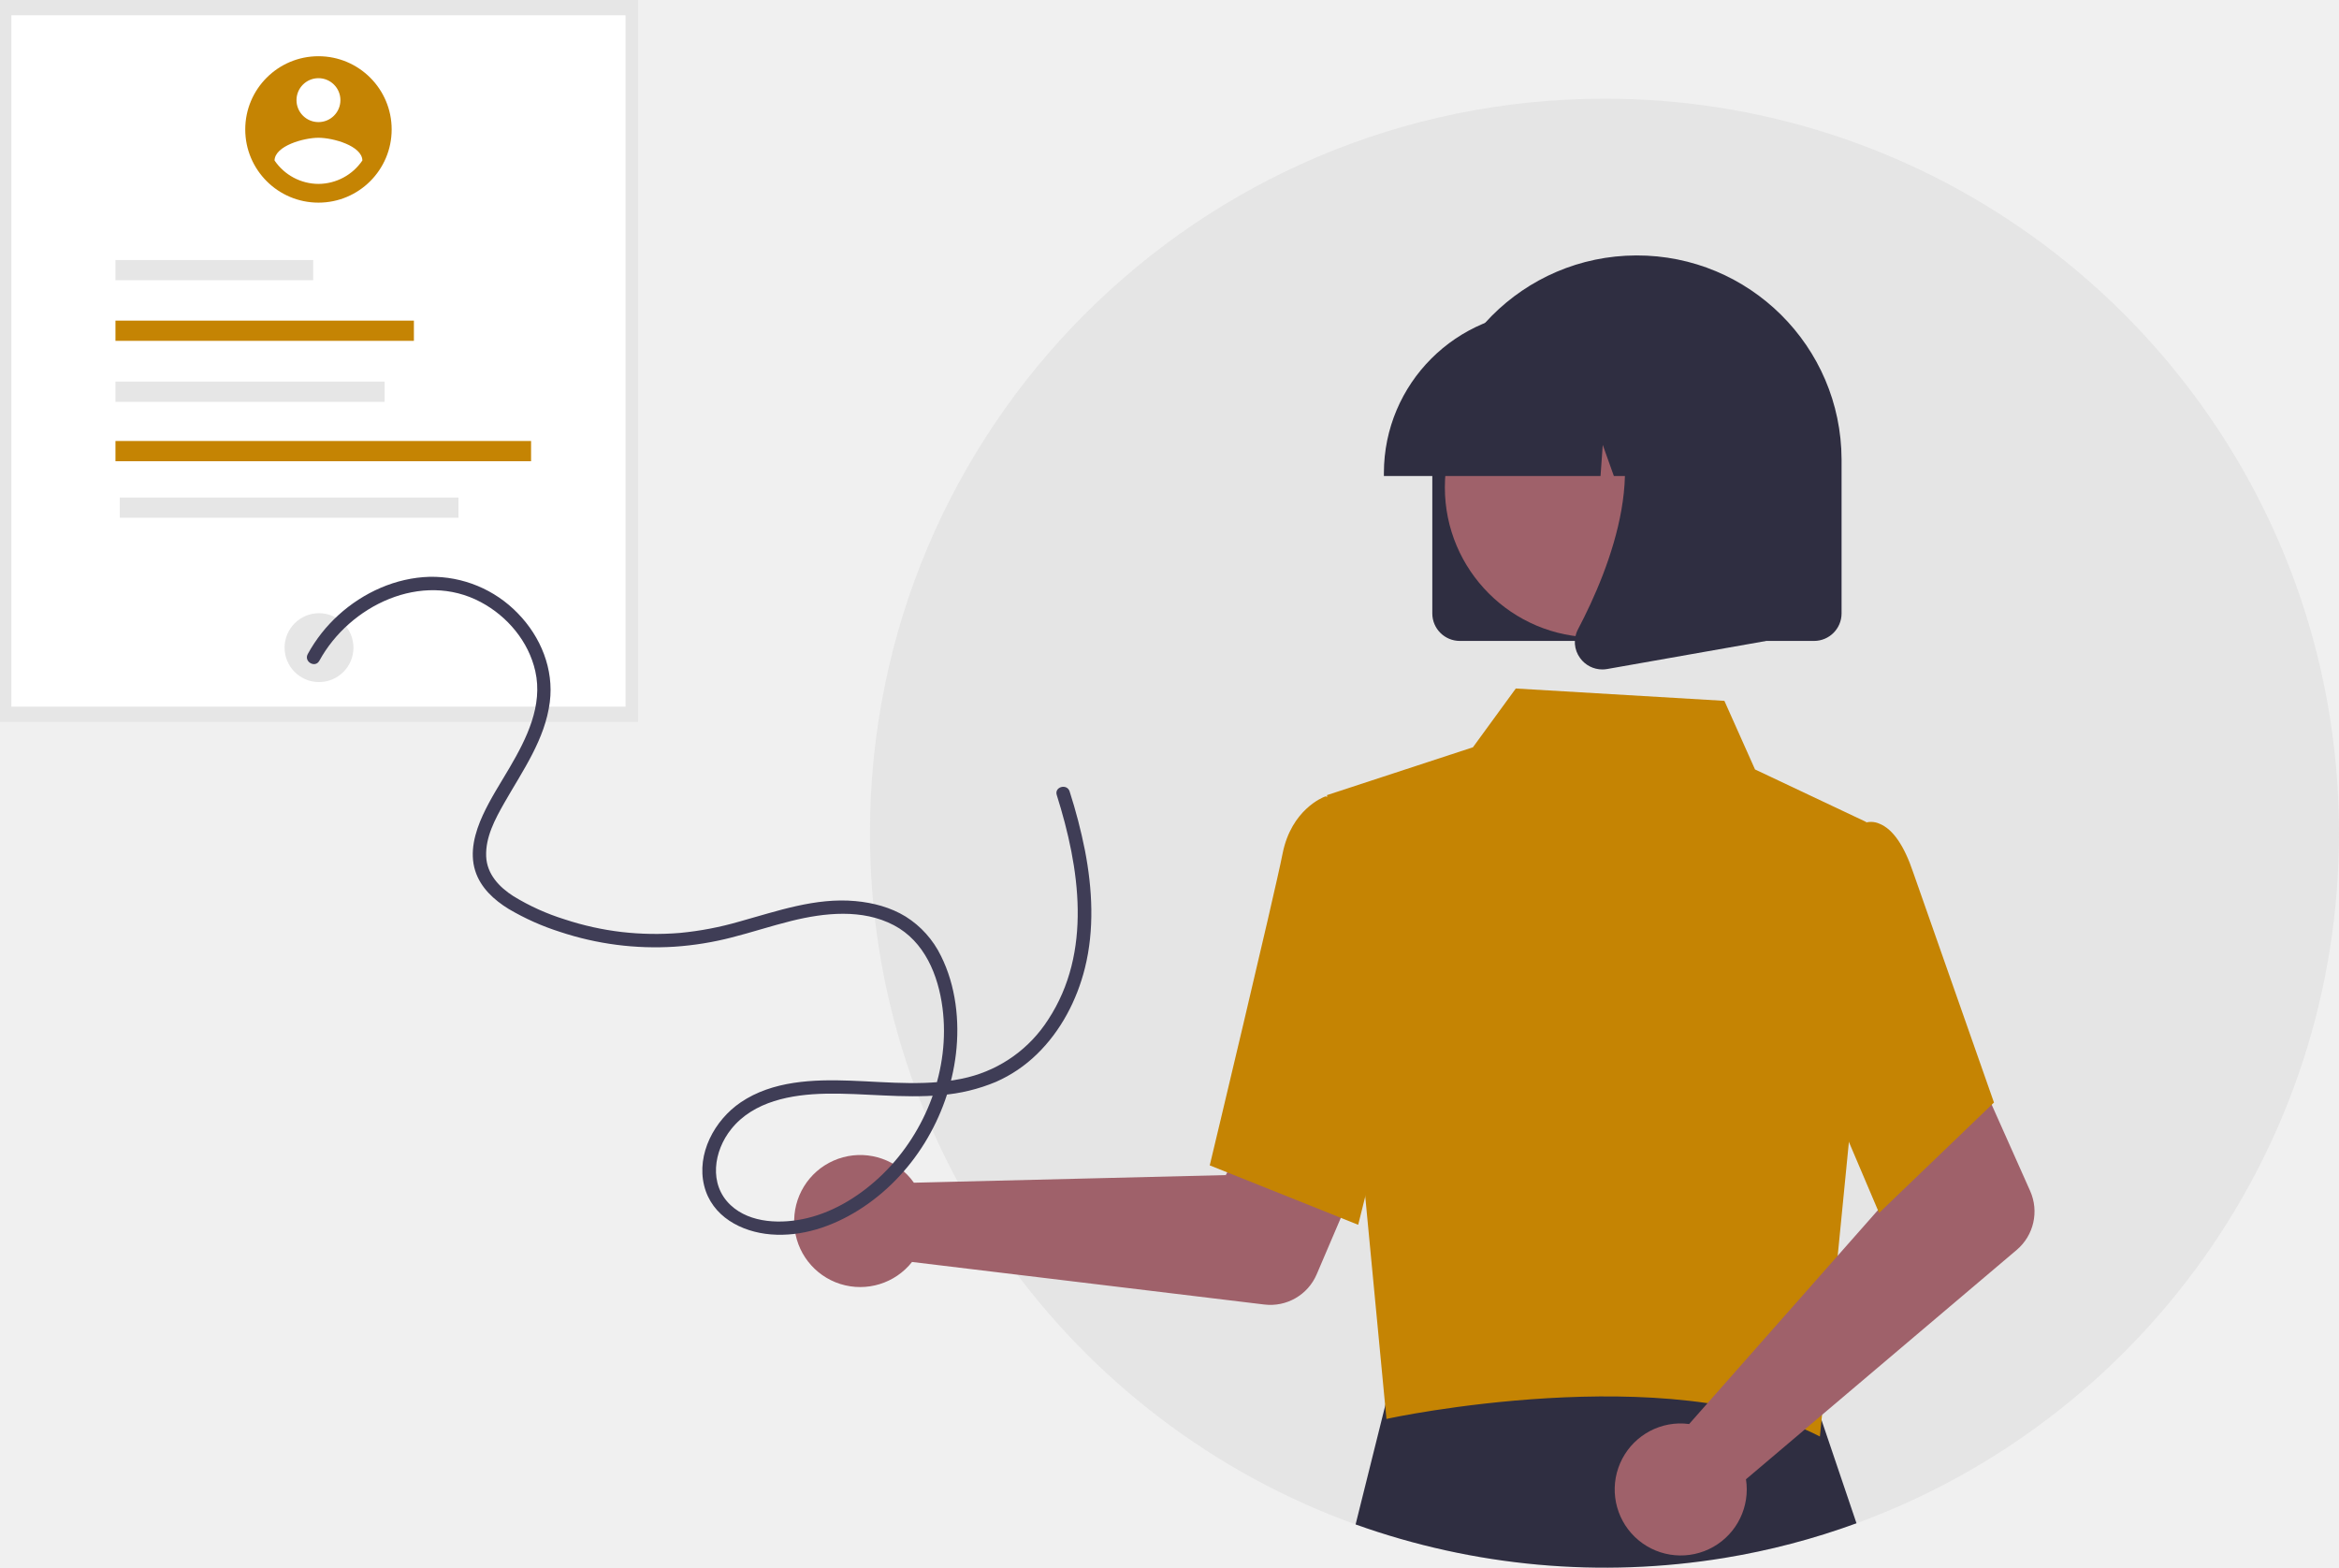
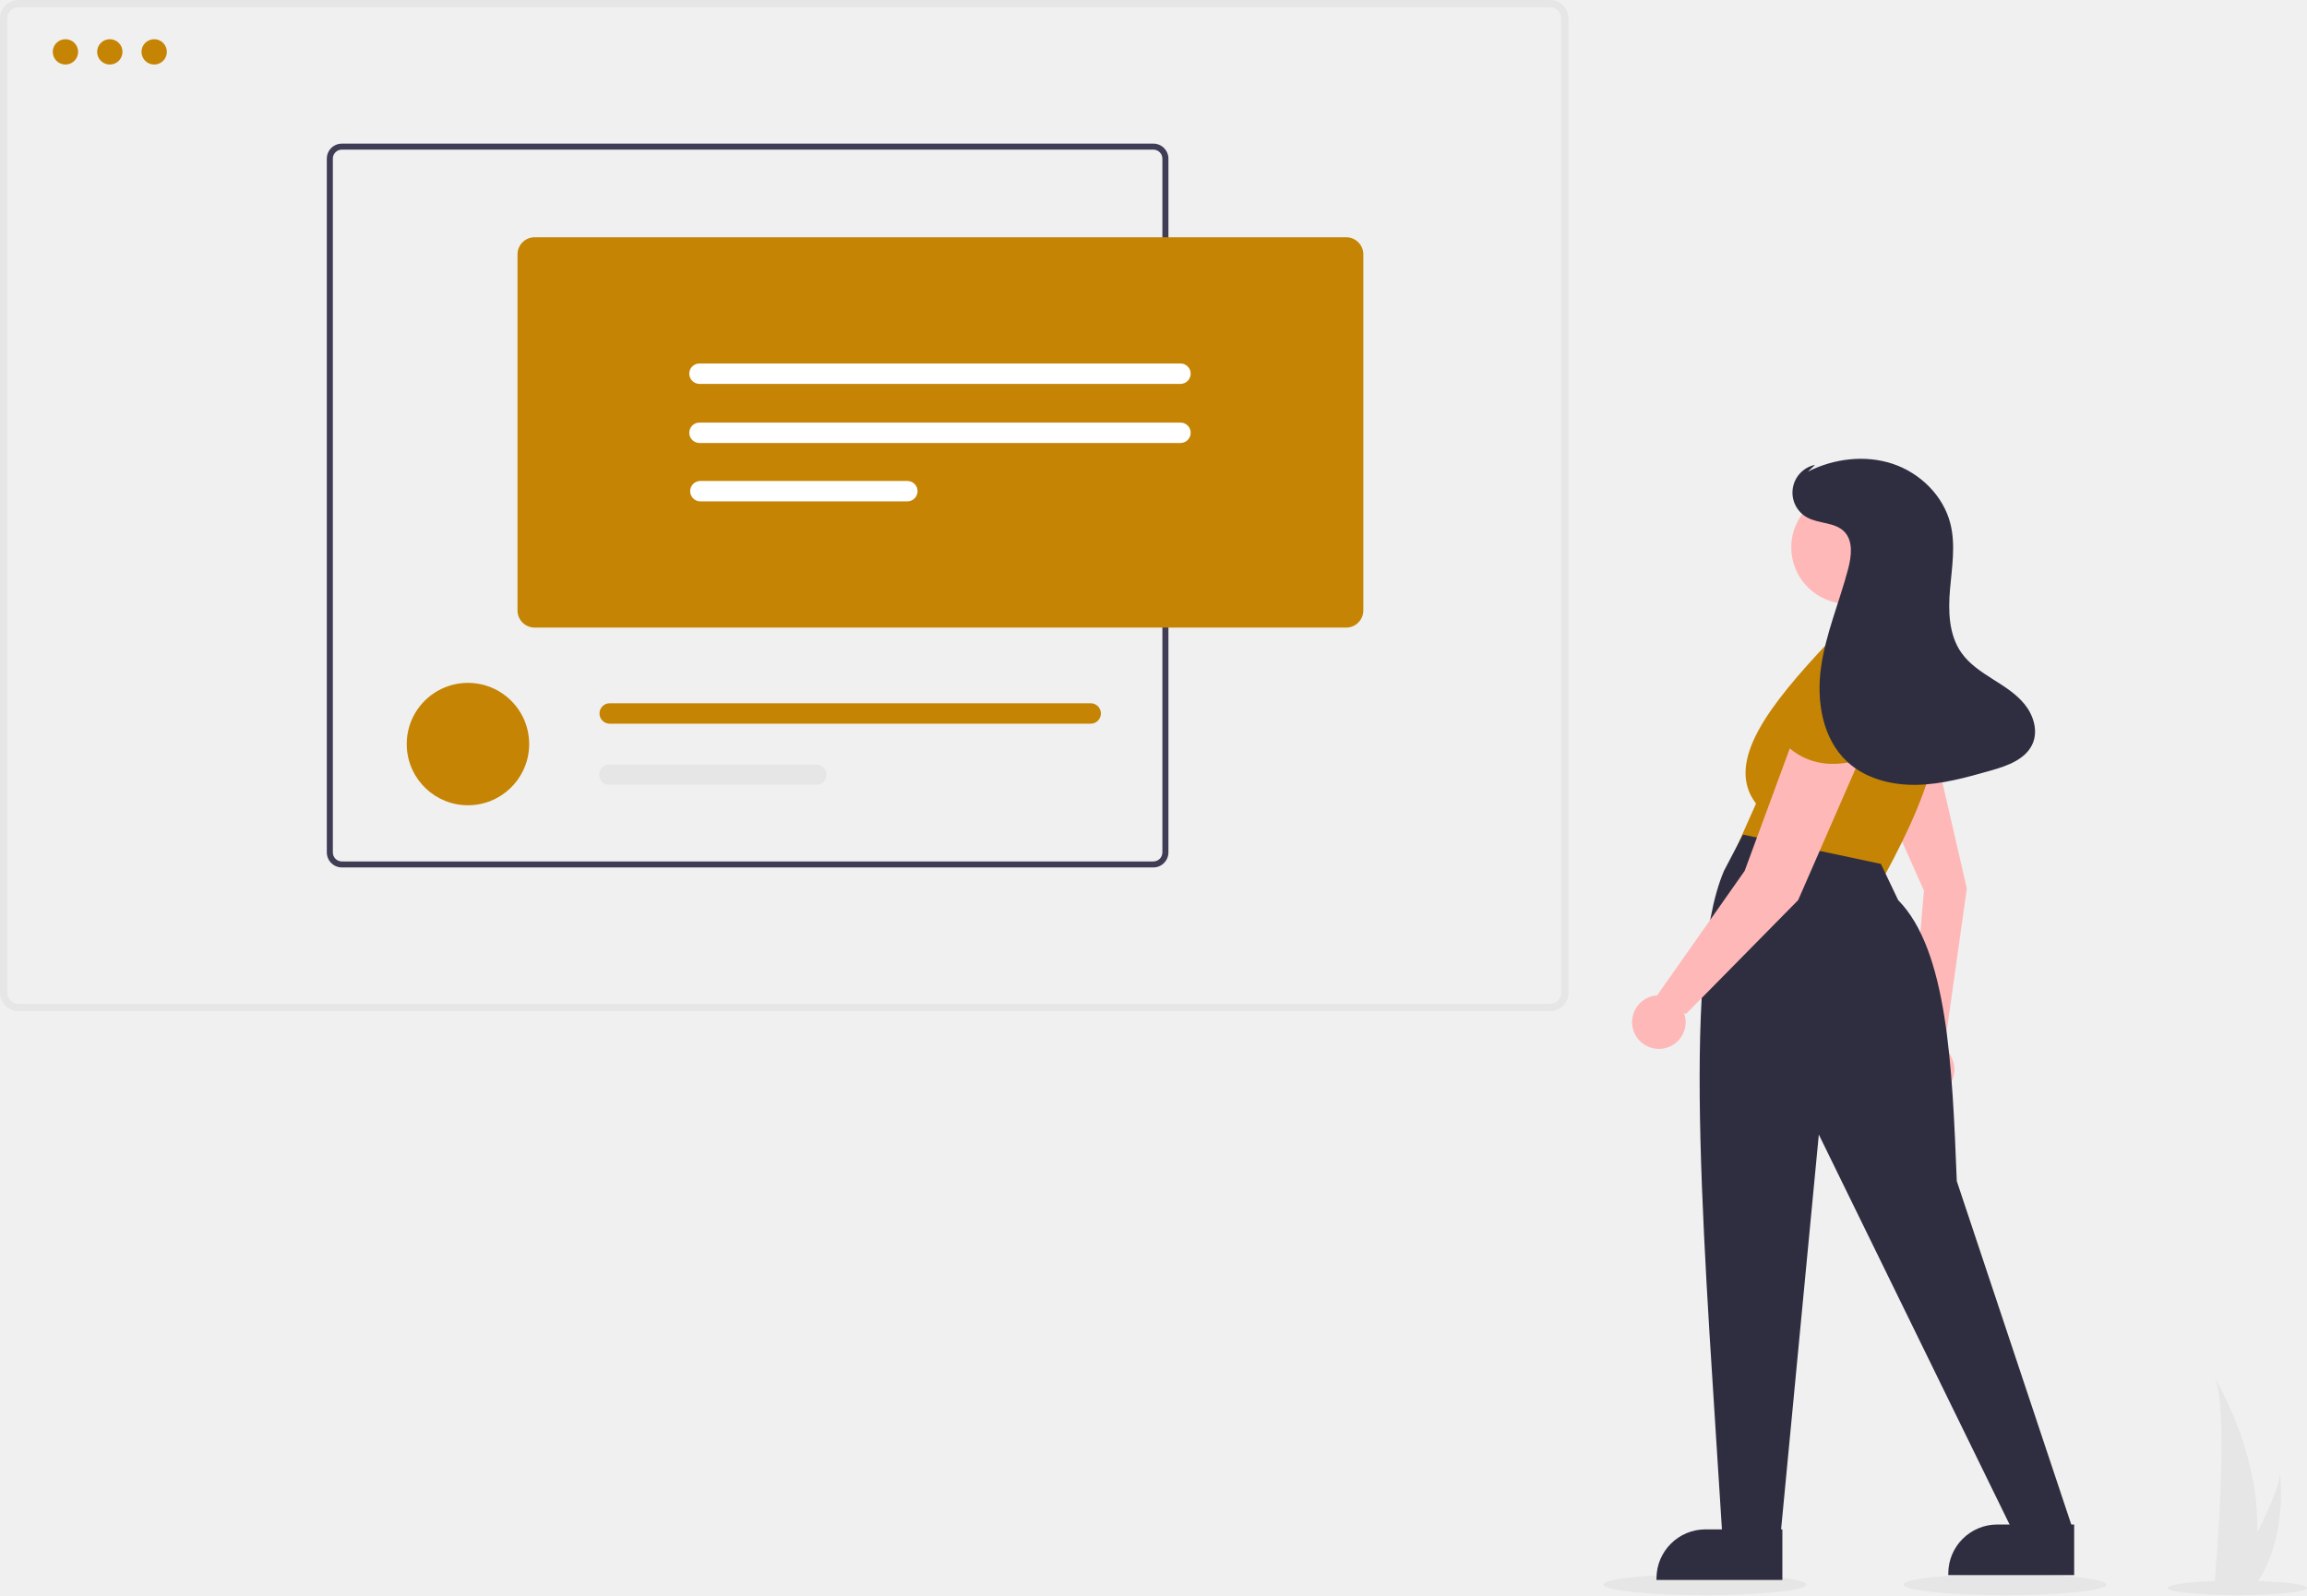
- <svg xmlns="http://www.w3.org/2000/svg" data-name="Layer 1" width="1050.862" height="704.353" viewBox="0 0 1050.862 704.353">
-   <path d="M1125.431,472.176c0,142.47-90.3,263.86-216.78,310.05a326.344,326.344,0,0,1-59.32,15.57,332.228,332.228,0,0,1-165.72-15.05c-127.28-45.81-218.24-167.61-218.18-310.64,0-182.18,147.75-329.93,330-329.93a328.564,328.564,0,0,1,192.01,61.6C1070.991,263.636,1125.431,361.546,1125.431,472.176Z" transform="translate(-74.56905 -97.82358)" fill="#e5e5e5" />
-   <path d="M908.651,782.226a326.344,326.344,0,0,1-59.32,15.57,332.228,332.228,0,0,1-165.72-15.05l15.24-61.15.92-3.67,31.1.12,156.24.56,2,5.91Z" transform="translate(-74.56905 -97.82358)" fill="#2f2e41" />
-   <rect id="effaf695-3865-40c6-8918-ced0238239c2" data-name="Rectangle 25" width="286.651" height="324.355" fill="#e6e6e6" />
-   <rect id="f33d627f-c769-4bde-9d74-ef156faf640e" data-name="Rectangle 25-2" x="5.111" y="6.862" width="275.928" height="310.632" fill="#fff" />
-   <circle id="b5fd4af9-5b07-4da2-8ccf-5b3d4ac887f6" data-name="Ellipse 116" cx="143.326" cy="290.982" r="15.467" fill="#e6e6e6" />
-   <rect id="f05405a0-af73-4807-bbd1-d761cdd06c65" data-name="Rectangle 31" x="51.876" y="116.819" width="88.837" height="9.088" fill="#e6e6e6" />
-   <rect id="a05e4a04-50b7-46b0-b842-8db21044ae7a" data-name="Rectangle 32" x="51.876" y="144.052" width="134.079" height="9.088" fill="#c58403" />
-   <rect id="bdce3bac-3998-4a72-bc14-4aa79023038d" data-name="Rectangle 38" x="51.876" y="171.456" width="120.918" height="9.088" fill="#e6e6e6" />
-   <rect id="e1177af0-2f80-4461-b67e-43945f3b6fee" data-name="Rectangle 39" x="51.876" y="198.136" width="186.723" height="9.088" fill="#c58403" />
-   <rect id="b290cdc3-2096-427b-bfd4-6b657da823ea" data-name="Rectangle 40" x="53.817" y="223.545" width="152.175" height="9.088" fill="#e6e6e6" />
-   <g id="b96c6486-fa38-4cba-8e5e-13dca7f44a0c" data-name="Group 52">
-     <path id="b0fbfc35-67c9-42b4-b2fe-33d0d7288754-98" data-name="Path 846" d="M482.178,625.614a29.756,29.756,0,0,1,2.991,3.6l140.109-3.428,16.345-29.868,48.3,18.776-23.8,55.687a22.609,22.609,0,0,1-23.5,13.561l-158.3-19.123a29.665,29.665,0,1,1-2.15-39.211Z" transform="translate(-74.56905 -97.82358)" fill="#9f616a" />
-     <path id="a6a8f1c9-3ab8-4f6f-ba9b-45acc2f7af89-99" data-name="Path 852" d="M670.758,455.065l65.569-21.489,19.258-26.411,93.716,5.546,13.759,30.82,49.972,23.613-7.68,142.624-13.138,133.477c-67.558-34.983-193.639-8.312-194.743-7.878Z" transform="translate(-74.56905 -97.82358)" fill="#c58403" />
-     <path id="fc06e97d-785e-4845-9aa0-60a5889f9ce3-100" data-name="Path 853" d="M684.775,648.114l-66.694-26.684.284-1.187c.286-1.2,28.672-119.817,32.441-138.879,3.926-19.859,18.271-25.35,18.88-25.573l.445-.164,26.394,8.034,11.592,91.081Z" transform="translate(-74.56905 -97.82358)" fill="#c58403" />
-     <path id="b248559b-61d8-49e2-8eef-81cc9521c19e-101" data-name="Path 855" d="M828.78,737.377a29.721,29.721,0,0,1,4.677.258l92.747-105.072-10.788-32.286,46.608-22.652,24.655,55.313a22.608,22.608,0,0,1-6.034,26.453l-121.65,103.073a29.665,29.665,0,1,1-30.215-25.087Z" transform="translate(-74.56905 -97.82358)" fill="#9f616a" />
-     <path id="b0e9bc84-32e8-4599-bd8d-d35670d3692b-102" data-name="Path 856" d="M918.801,642.791l-38.689-91.006,15.09-63.391,16.259-20.541a9.366,9.366,0,0,1,7.524.07c6,2.413,11.1,9.81,15.177,21.984l36.259,103.279Z" transform="translate(-74.56905 -97.82358)" fill="#c58403" />
-     <path id="b58b0f1b-b11b-4f57-8de2-a939101b4938-103" data-name="Path 857" d="M718.072,373.442v-68.61a91.938,91.938,0,1,1,183.875-.609q.001.305,0,.609v68.61a12.364,12.364,0,0,1-12.35,12.35H730.422A12.364,12.364,0,0,1,718.072,373.442Z" transform="translate(-74.56905 -97.82358)" fill="#2f2e41" />
-     <circle id="ba54abe3-4119-45e5-b5c1-150877d750f7" data-name="Ellipse 148" cx="716.548" cy="218.965" r="67.405" fill="#9f616a" />
-     <path id="b6bcc4bf-1738-426f-8fbf-3ee273a728b5-104" data-name="Path 858" d="M696.322,310.321a72.809,72.809,0,0,1,72.727-72.727h13.723a72.808,72.808,0,0,1,72.726,72.727v1.372h-29l-9.891-27.7-1.978,27.7H799.643l-4.99-13.974-1,13.974H696.322Z" transform="translate(-74.56905 -97.82358)" fill="#2f2e41" />
-     <path id="be96ad09-85ff-4345-abef-5a49918f7c18-105" data-name="Path 859" d="M784.484,393.508a12.167,12.167,0,0,1-.967-12.918c14.541-27.658,34.9-78.765,7.877-110.283l-1.938-2.262h78.456v117.79L796.641,398.41a12.608,12.608,0,0,1-2.185.193,12.3,12.3,0,0,1-9.967-5.092Z" transform="translate(-74.56905 -97.82358)" fill="#2f2e41" />
-   </g>
-   <g id="b2dad932-78e1-44e1-9682-073c8202f887" data-name="Group 51">
-     <path id="e043db59-b600-449e-8c52-e1eb73379667-106" data-name="Path 341" d="M217.646,123.086A32.891,32.891,0,1,0,250.535,155.978v-.002a32.891,32.891,0,0,0-32.891-32.891Zm0,9.866a9.866,9.866,0,1,1-9.866,9.866v0A9.866,9.866,0,0,1,217.646,132.952Zm0,47.501a23.961,23.961,0,0,1-19.735-10.532c.158-6.578,13.156-10.199,19.735-10.199s19.576,3.621,19.735,10.199A24,24,0,0,1,217.646,180.453Z" transform="translate(-74.56905 -97.82358)" fill="#c58403" />
-   </g>
-   <path id="bcfa45dc-2c5a-4ac5-8376-9a2a23e225d0-107" data-name="Path 842" d="M218.028,394.735c13.55-24.831,46.01-40.556,72.563-26.382,11.952,6.379,21.453,17.663,24.469,31,3.5,15.493-3.875,30.266-11.488,43.282-4.132,7.065-8.66,13.986-12.08,21.438-3.541,7.717-6.072,16.636-3.406,25.031,2.4,7.563,8.418,13.064,15.008,17.107a111.828,111.828,0,0,0,23.061,10.3,135.743,135.743,0,0,0,51.485,6.661,140.803,140.803,0,0,0,25.66-4.148c8.943-2.28,17.719-5.17,26.677-7.4,14.956-3.715,32.009-5.562,46.191,1.9,13.778,7.252,19.944,22.419,21.851,37.174,3.522,27.246-7.281,55.52-26.786,74.6-9.358,9.154-21.134,16.717-33.96,19.811-11.191,2.7-25.561,2.527-34.467-5.839-9.938-9.337-7.6-24.309.293-34.16,10.075-12.569,27.143-15.588,42.374-15.894,17.326-.348,34.636,2.232,51.952.628a79.799,79.799,0,0,0,24.568-5.926,62.258,62.258,0,0,0,18.515-12.529c10.69-10.386,17.9-24.222,21.485-38.608,4.317-17.3,3.376-35.482.025-52.859a238.361,238.361,0,0,0-6.888-26.507c-1.157-3.67-6.952-2.1-5.786,1.595,10.32,32.724,16.074,70.563-3.865,100.946a60.107,60.107,0,0,1-35.943,25.873c-17.257,4.289-35.365,2.169-52.909,1.531-16.682-.607-35,.048-49.3,9.764-11.731,7.969-19.936,23.127-16.39,37.437,3.419,13.8,16.681,20.8,29.945,21.878,13.917,1.134,27.612-3.537,39.3-10.841,24.313-15.193,40.479-41.913,43.862-70.242,1.763-14.761-.031-30.661-6.725-44.059a43.133,43.133,0,0,0-15.847-17.661c-6.81-4.175-14.676-6.23-22.576-6.957-17.948-1.653-35.192,4.509-52.218,9.223a144.798,144.798,0,0,1-26.628,5.083,132.982,132.982,0,0,1-26.272-.428,129.365,129.365,0,0,1-25.457-5.65,101.893,101.893,0,0,1-23.108-10.447c-6.385-4.083-11.907-9.931-12.221-17.9-.341-8.641,4.016-16.724,8.16-24.009,8.187-14.391,18.3-28.467,20.435-45.314,1.87-14.737-4.06-29.262-14.3-39.773a53.771,53.771,0,0,0-39.737-16.485c-15.193.435-29.74,7.042-40.915,17.189a67.358,67.358,0,0,0-13.8,17.53c-1.851,3.391,3.328,6.422,5.181,3.028Z" transform="translate(-74.56905 -97.82358)" fill="#3f3d56" />
+ <svg xmlns="http://www.w3.org/2000/svg" data-name="Layer 1" width="948.74" height="656.188" viewBox="0 0 948.74 656.188">
+   <path d="M893.483,435.695,916.85,488.328l-5.623,65.093a11.02,11.02,0,1,0,13.175-.803l.916-.161,9.155-65.048-15.1-65.613Z" transform="translate(-125.63 -121.906)" fill="#ffb8b8" />
+   <ellipse id="b78bcc7b-dc51-41b0-8da1-d9ae2dc50050" data-name="Ellipse 432" cx="701.125" cy="651.844" rx="41.704" ry="4.344" fill="#e6e6e6" />
+   <ellipse id="e61ab66d-6414-4e65-834d-738041a766d7" data-name="Ellipse 433" cx="824.498" cy="651.844" rx="41.704" ry="4.344" fill="#e6e6e6" />
+   <ellipse id="b14e1fdf-dcce-4a60-9ebe-71ac2d975d4d" data-name="Ellipse 434" cx="920.069" cy="653.201" rx="28.671" ry="2.987" fill="#e6e6e6" />
+   <path id="b155b0ed-0d8b-4bf4-9d1d-fec88f99f221-158" data-name="Path 2215" d="M1053.9,752.469a79.301,79.301,0,0,1-3.7,21.921c-.052.165-.106.327-.16.492h-13.824c.015-.147.03-.312.044-.492.922-10.6,6.236-75.092-.118-86.121C1036.7,689.163,1054.976,718.798,1053.9,752.469Z" transform="translate(-125.63 -121.906)" fill="#e6e6e6" />
+   <path id="be40ba6a-ff22-46fc-b19c-3116db10fbe1-159" data-name="Path 2216" d="M1052.867,774.39q-.174.247-.359.492h-10.371c.079-.14.17-.3.275-.492,1.713-3.092,6.784-12.337,11.492-21.921,5.059-10.3,9.7-20.99,9.309-24.859C1063.334,728.483,1066.834,755.084,1052.867,774.39Z" transform="translate(-125.63 -121.906)" fill="#e6e6e6" />
+   <path id="eeaf384e-0545-4292-b8fb-facd94914478-160" data-name="Path 2217" d="M763.112,537.816h-629.9a7.591,7.591,0,0,1-7.582-7.582V129.488a7.59,7.59,0,0,1,7.582-7.582h629.9a7.59,7.59,0,0,1,7.582,7.582V530.234A7.591,7.591,0,0,1,763.112,537.816Zm-629.9-412.91a4.587,4.587,0,0,0-4.582,4.582V530.234a4.587,4.587,0,0,0,4.582,4.582h629.9a4.587,4.587,0,0,0,4.582-4.582V129.488a4.587,4.587,0,0,0-4.582-4.582Z" transform="translate(-125.63 -121.906)" fill="#e6e6e6" />
+   <path id="fa4958e0-769a-4069-95d8-47331dde78e6-161" data-name="Path 2218" d="M599.955,180.987H266.213a6.189,6.189,0,0,0-6.182,6.182V472.552a6.189,6.189,0,0,0,6.182,6.182H599.955a6.189,6.189,0,0,0,6.182-6.182V187.169A6.189,6.189,0,0,0,599.955,180.987Zm3.7,291.566a3.718,3.718,0,0,1-3.7,3.716H266.213a3.711,3.711,0,0,1-3.7-3.716V187.169a3.711,3.711,0,0,1,3.7-3.716H599.955a3.718,3.718,0,0,1,3.7,3.716Z" transform="translate(-125.63 -121.906)" fill="#3f3d56" />
+   <path id="b96bbff1-710e-4cf9-8f0a-207f6a2454c7-162" data-name="Path 2219" d="M343.249,427.991c0,.44-.012.88-.035,1.308a25.175,25.175,0,0,1-50.281,0c-.023-.428-.035-.868-.035-1.308a25.175,25.175,0,0,1,50.35,0Z" transform="translate(-125.63 -121.906)" fill="#c58403" />
+   <path id="a99625a5-8e94-4aa2-927a-7cc58a47d0f9-163" data-name="Path 2220" d="M574.021,411.204H376.21a4.2,4.2,0,0,0,0,8.394H574.021a4.2,4.2,0,0,0,.317-8.394Q574.18,411.198,574.021,411.204Z" transform="translate(-125.63 -121.906)" fill="#c58403" />
+   <path id="f2e8dd5a-2c6f-4c4a-9a4a-91faa08ec764-164" data-name="Path 2221" d="M461.327,436.384H376.21a4.191,4.191,0,0,0,0,8.382h85.117a4.191,4.191,0,0,0,.014-8.382Z" transform="translate(-125.63 -121.906)" fill="#e6e6e6" />
+   <path id="b0d633b1-50f0-455b-880b-69d0ec30b218-165" data-name="Path 2222" d="M679.244,380.069H345.5a7.057,7.057,0,0,1-7.049-7.049V226.554a7.057,7.057,0,0,1,7.049-7.049H679.24a7.057,7.057,0,0,1,7.049,7.049V373.016A7.057,7.057,0,0,1,679.244,380.069Z" transform="translate(-125.63 -121.906)" fill="#c58403" />
+   <path id="a4d76c33-4002-4242-b64e-8bf1a807cbd3-166" data-name="Path 2223" d="M413.471,271.424a4.2,4.2,0,0,0-.367,8.392q.183.008.367,0H611.278a4.2,4.2,0,0,0,0-8.392Z" transform="translate(-125.63 -121.906)" fill="#fff" />
+   <path id="a4bd9330-30bf-4fe3-97b2-bd8f02deaa7a-167" data-name="Path 2224" d="M413.471,295.737a4.2,4.2,0,0,0-.367,8.392q.183.008.367,0H611.278a4.2,4.2,0,0,0,0-8.392Z" transform="translate(-125.63 -121.906)" fill="#fff" />
+   <path id="f4033984-e442-4bd8-ab2d-9d91ebc99eb7-168" data-name="Path 2225" d="M413.471,319.754a4.2,4.2,0,0,0,0,8.392h85.117a4.2,4.2,0,1,0,.367-8.392q-.183-.008-.367,0Z" transform="translate(-125.63 -121.906)" fill="#fff" />
+   <circle id="f8f82ae4-70bd-49d3-8148-f9c9501b42d9" data-name="Ellipse 435" cx="26.913" cy="21.337" r="5.213" fill="#c58403" />
+   <circle id="fa464750-9ca1-4e8d-97b4-cb58e01582d0" data-name="Ellipse 436" cx="45.158" cy="21.337" r="5.213" fill="#c58403" />
+   <circle id="a6e2f59b-2266-45a7-a68c-25353aee0074" data-name="Ellipse 437" cx="63.403" cy="21.337" r="5.213" fill="#c58403" />
+   <circle id="f535a5d2-8502-4b05-b17c-60a180e2caaa" data-name="Ellipse 438" cx="759.876" cy="225.16" r="23.221" fill="#ffb8b8" />
+   <path id="a6ce20f5-c5fa-405c-86dd-46bb39d2c055-169" data-name="Path 2228" d="M839.577,470.903l60.987,11.346c20.561-37.668,31.9-71.681,12.765-93.608l-36.167-2.128c-23.109,24.712-42.654,48.694-29.374,65.954Z" transform="translate(-125.63 -121.906)" fill="#c58403" />
+   <path id="af3567e9-adb8-4eb6-a03d-f215f48a4fbf-170" data-name="Path 2229" d="M893.886,441.326c13.957,5.34,26.911.7,38.8-14.521l-17.622-34-22.455,4.45Z" transform="translate(-125.63 -121.906)" fill="#c58403" />
+   <path id="bace76f9-9256-4201-a271-96ace1a4e0ec-171" data-name="Path 2230" d="M833.9,753.146l24.111-1.24,15.6-163.283,79.425,162.4,24.82-.709L930.348,607.769c-1.875-47.556-3.835-94.988-24.111-115.592l-7.091-14.892-56.732-12.056-7.8,14.892C816.527,522.354,827.146,643.024,833.9,753.146Z" transform="translate(-125.63 -121.906)" fill="#2f2e41" />
+   <path d="M862.976,426.228l-19.856,53.9L807.115,531.365a11.02,11.02,0,1,0,11.062,7.202l.832.416,46.095-46.8,26.948-61.7Z" transform="translate(-125.63 -121.906)" fill="#ffb8b8" />
+   <path id="a8f9c73a-9317-4677-96f1-9f40fb1bc65c-172" data-name="Path 2233" d="M858.015,426.227c9.934,11.164,23.57,13,41.131,4.964V392.897l-21.984-6.382Z" transform="translate(-125.63 -121.906)" fill="#c58403" />
+   <path d="M958.333,411.728c-3.531-4.417-8.459-7.453-13.237-10.475-4.778-3.022-9.631-6.233-12.878-10.863-5.181-7.388-5.428-17.105-4.655-26.095s2.355-18.173.164-26.927c-2.898-11.58-12.493-20.956-23.829-24.695-11.336-3.739-24.086-2.143-34.75,3.221l2.931-2.767a11.664,11.664,0,0,0-3.279,21.637c4.811,2.653,11.365,1.893,15.23,5.793,3.805,3.845,3.008,10.156,1.634,15.388-3.555,13.544-9.193,26.582-11.146,40.444-1.953,13.862.516,29.394,10.8,38.894,7.561,6.983,18.303,9.677,28.592,9.471,10.289-.206,20.329-3.021,30.229-5.821,6.945-1.962,14.78-4.684,17.5-11.372C963.769,422.328,961.864,416.145,958.333,411.728Z" transform="translate(-125.63 -121.906)" fill="#2f2e41" />
+   <path d="M858.62,771.836l-51.769-.002v-.655a20.151,20.151,0,0,1,20.15-20.15h.001l31.619.001Z" transform="translate(-125.63 -121.906)" fill="#2f2e41" />
+   <path d="M978.62,769.836l-51.769-.002v-.655a20.151,20.151,0,0,1,20.15-20.15h.001l31.619.001Z" transform="translate(-125.63 -121.906)" fill="#2f2e41" />
</svg>
